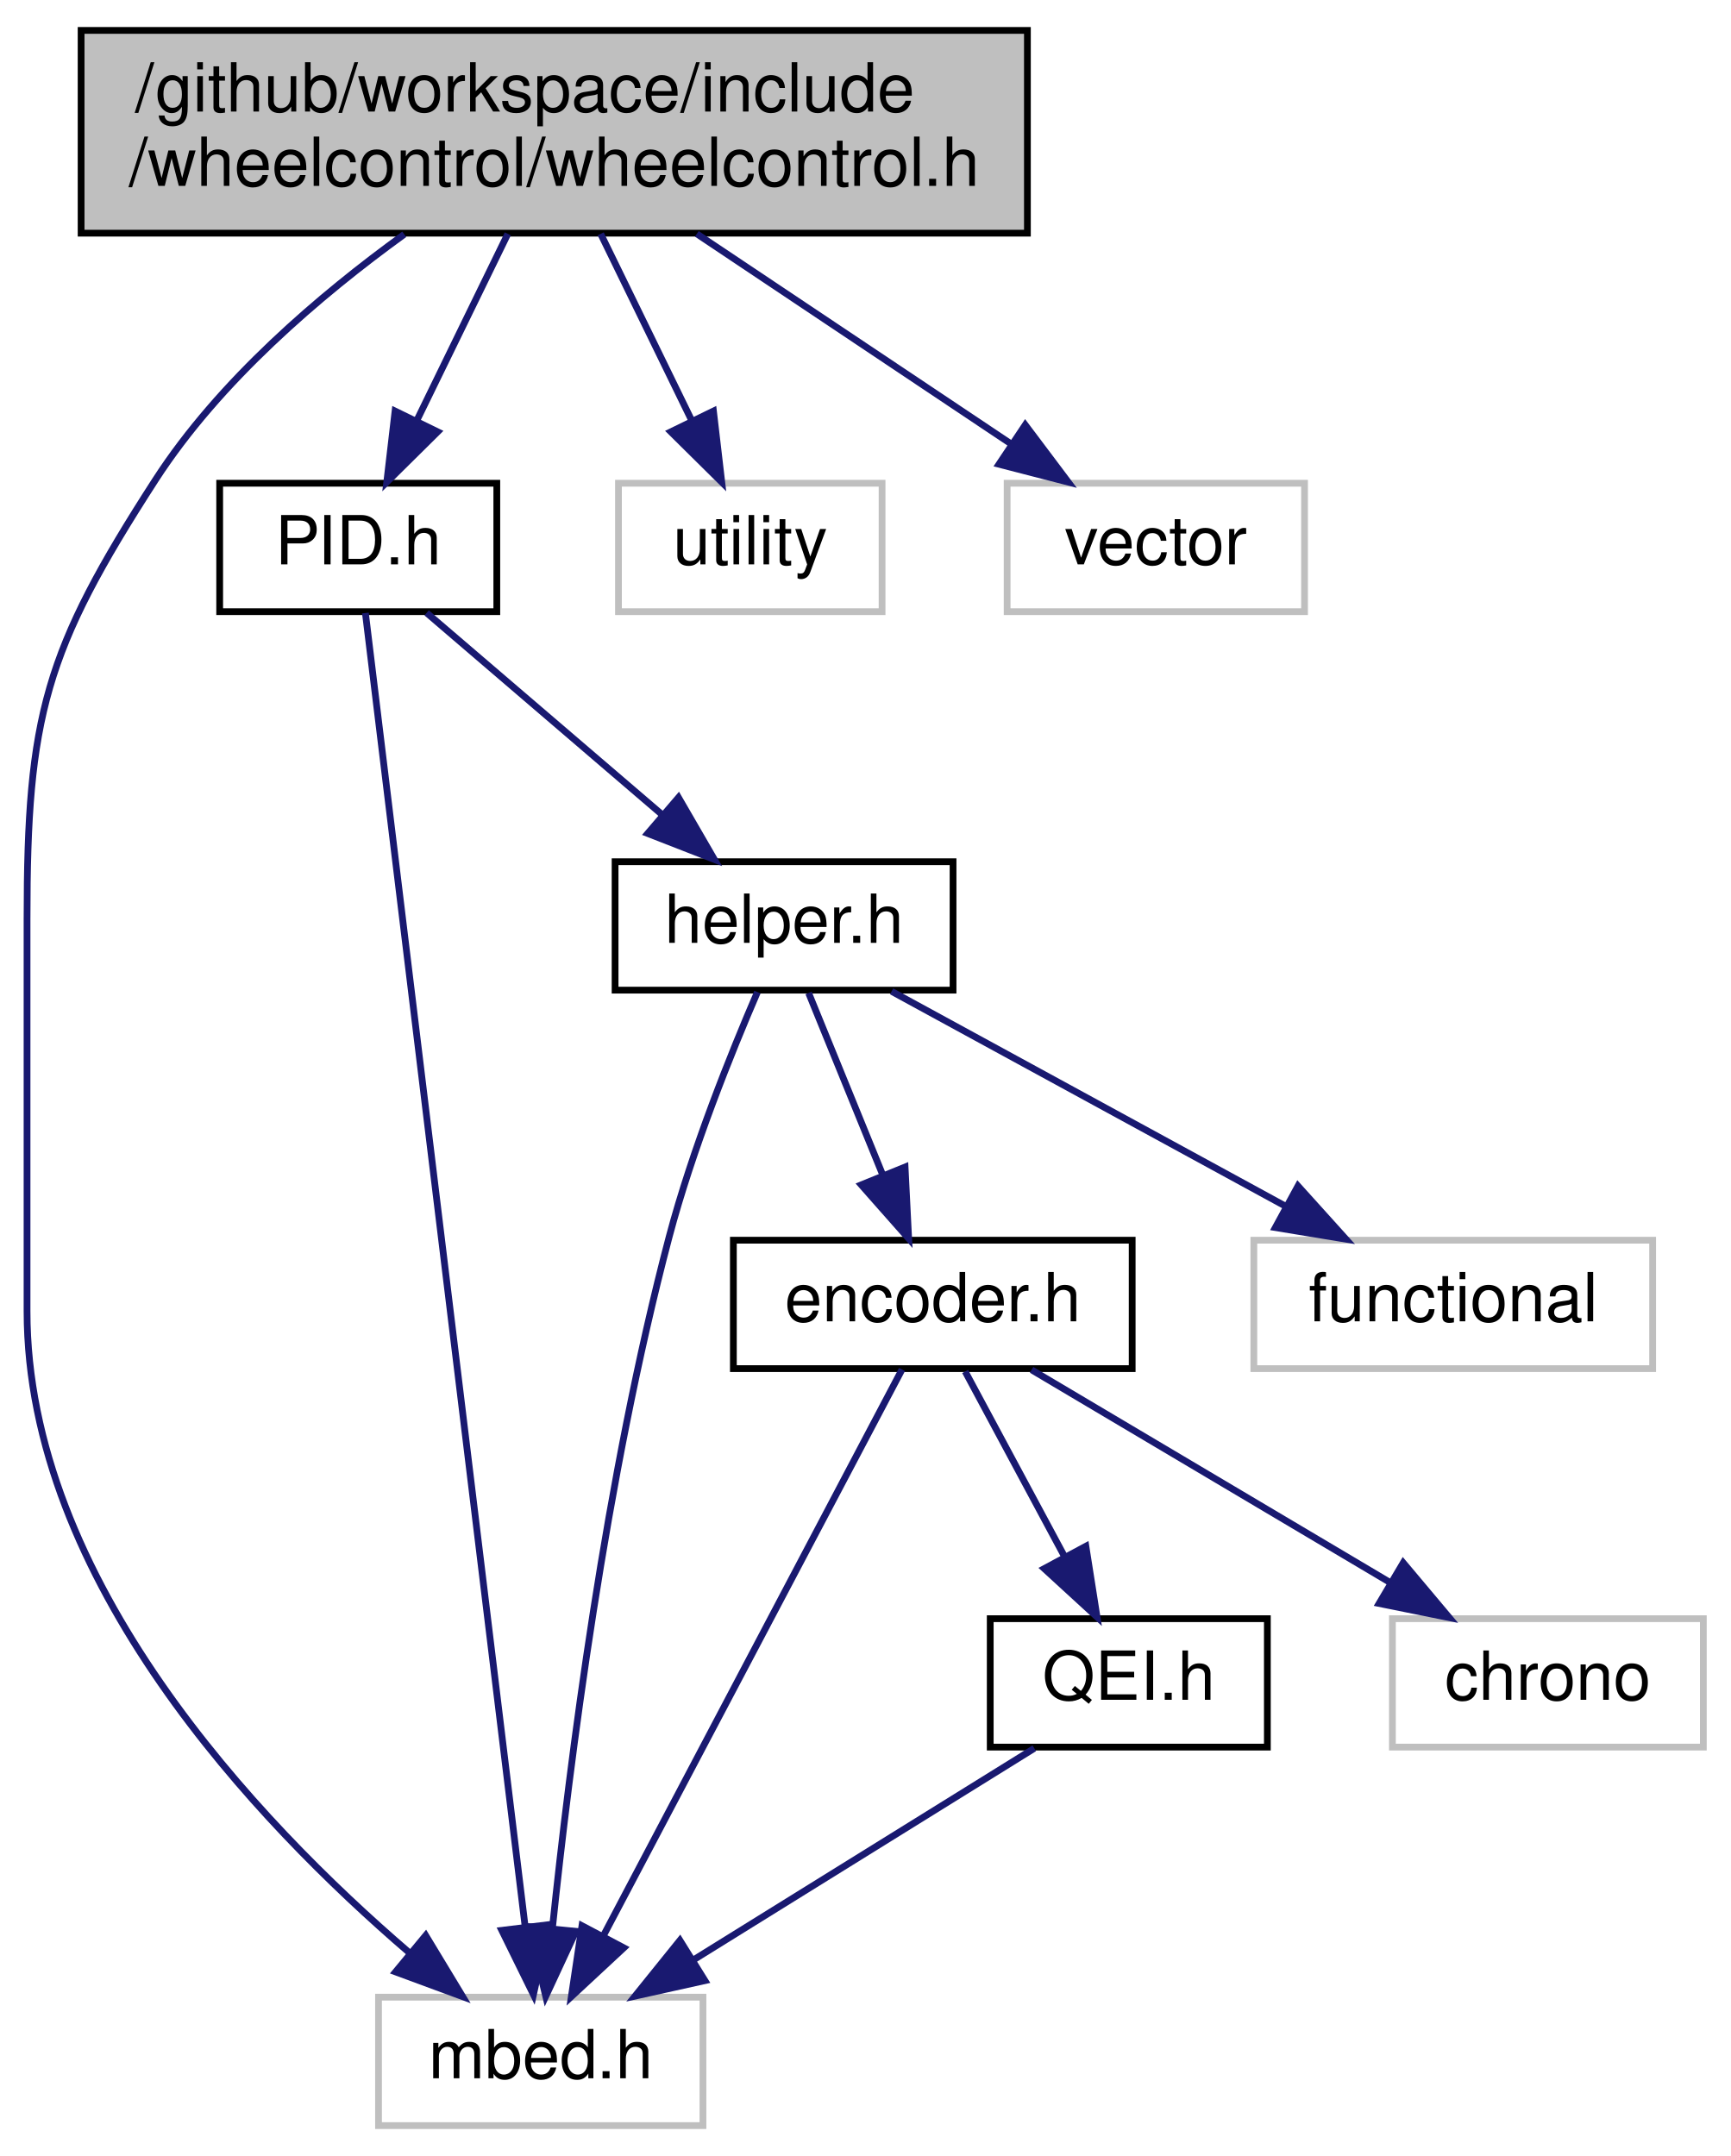
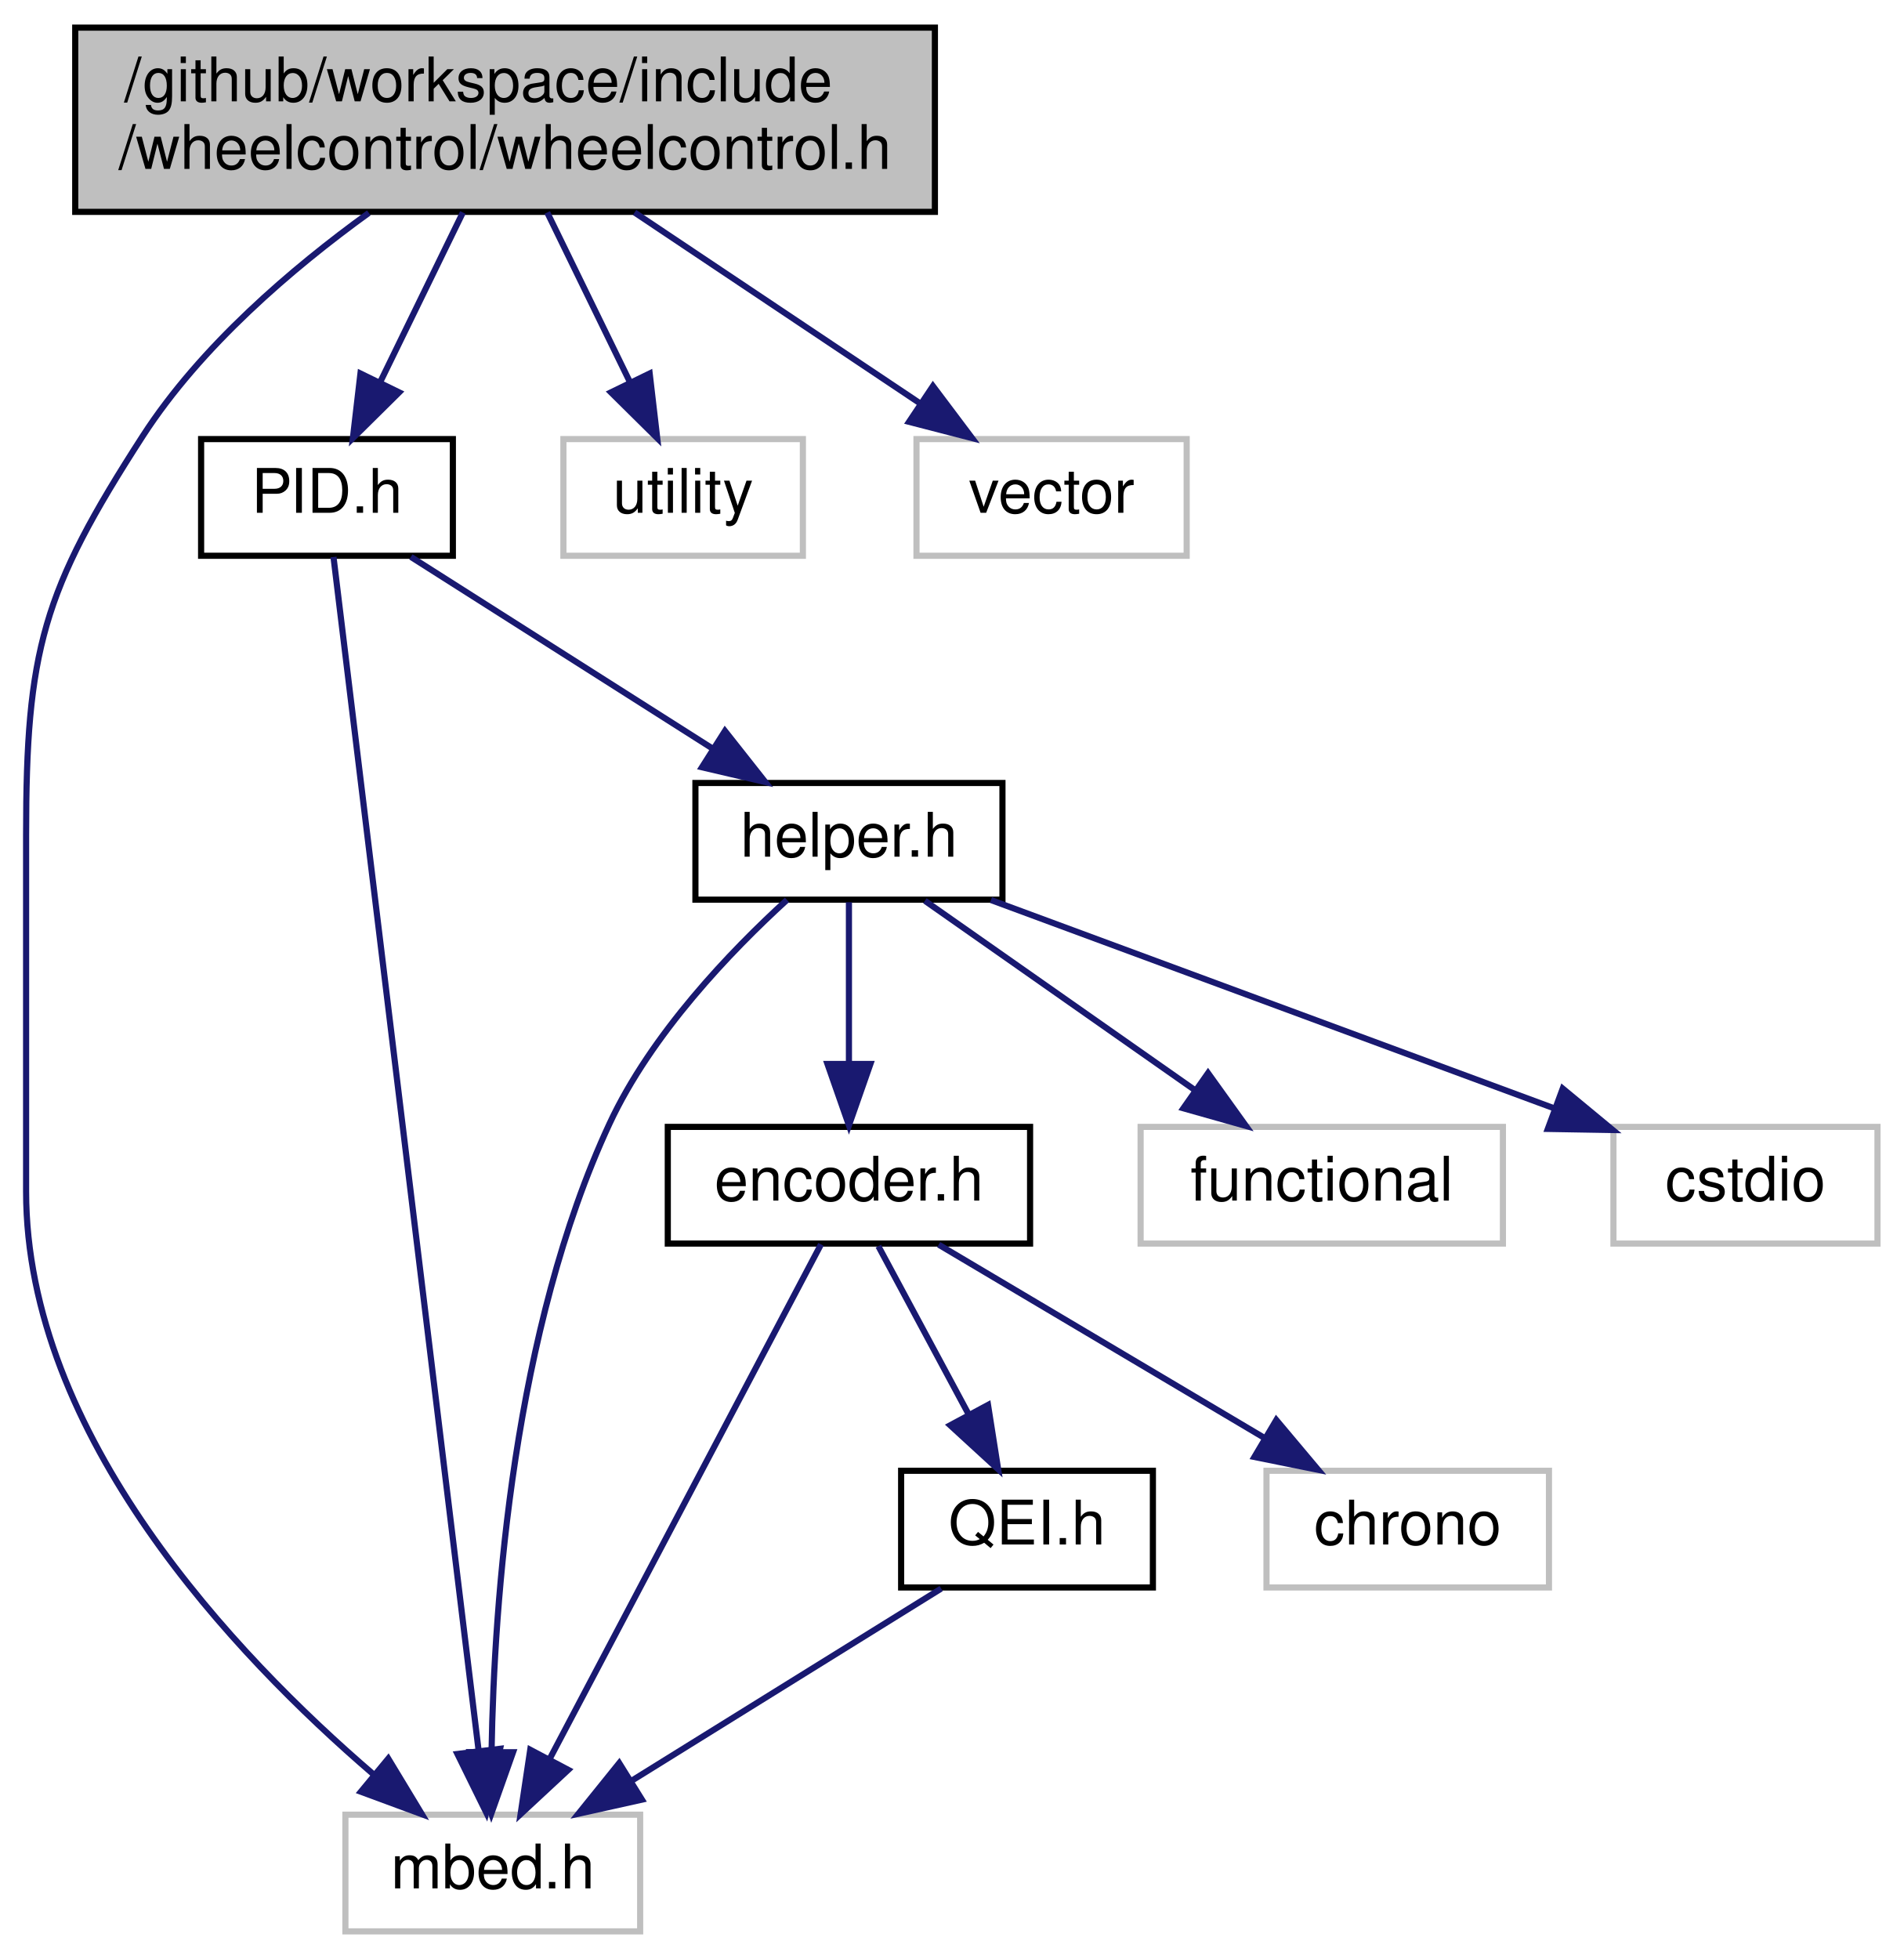
- <svg xmlns="http://www.w3.org/2000/svg" xmlns:xlink="http://www.w3.org/1999/xlink" width="256pt" height="319pt" viewBox="0.00 0.00 256.00 319.00">
+ <svg xmlns="http://www.w3.org/2000/svg" xmlns:xlink="http://www.w3.org/1999/xlink" width="310pt" height="319pt" viewBox="0.00 0.00 309.50 319.00">
  <g id="graph0" class="graph" transform="scale(1 1) rotate(0) translate(4 315)">
    <g id="node1" class="node">
      <g id="a_node1">
        <a xlink:title=" ">
          <polygon fill="#bfbfbf" stroke="black" points="8,-280.5 8,-310.5 148,-310.5 148,-280.5 8,-280.5" />
          <text text-anchor="start" x="16" y="-298.5" font-family="Helvetica,sans-Serif" font-size="10.00">/github/workspace/include</text>
          <text text-anchor="middle" x="78" y="-287.5" font-family="Helvetica,sans-Serif" font-size="10.00">/wheelcontrol/wheelcontrol.h</text>
        </a>
      </g>
    </g>
    <g id="node2" class="node">
      <g id="a_node2">
        <a xlink:title=" ">
          <polygon fill="none" stroke="#bfbfbf" points="52,-0.5 52,-19.5 100,-19.5 100,-0.5 52,-0.5" />
          <text text-anchor="middle" x="76" y="-7.5" font-family="Helvetica,sans-Serif" font-size="10.00">mbed.h</text>
        </a>
      </g>
    </g>
    <g id="edge1" class="edge">
      <path fill="none" stroke="midnightblue" d="M55.81,-280.33C43.35,-271.32 28.44,-258.61 19,-244 2.67,-218.72 0,-209.1 0,-179 0,-179 0,-179 0,-121 0,-81.28 33.96,-45.5 56.48,-26.15" />
      <polygon fill="midnightblue" stroke="midnightblue" points="58.98,-28.63 64.46,-19.57 54.52,-23.24 58.98,-28.63" />
    </g>
    <g id="node3" class="node">
      <g id="a_node3">
        <a xlink:href="_p_i_d_8h.html" target="_top" xlink:title=" ">
          <polygon fill="none" stroke="black" points="28.5,-224.5 28.5,-243.5 69.5,-243.5 69.5,-224.5 28.5,-224.5" />
          <text text-anchor="middle" x="49" y="-231.5" font-family="Helvetica,sans-Serif" font-size="10.00">PID.h</text>
        </a>
      </g>
    </g>
    <g id="edge2" class="edge">
      <path fill="none" stroke="midnightblue" d="M71.13,-280.4C67.09,-272.11 61.94,-261.55 57.63,-252.71" />
      <polygon fill="midnightblue" stroke="midnightblue" points="60.75,-251.11 53.22,-243.66 54.45,-254.18 60.75,-251.11" />
    </g>
-     <g id="node9" class="node">
-       <g id="a_node9">
+     <g id="node10" class="node">
+       <g id="a_node10">
        <a xlink:title=" ">
          <polygon fill="none" stroke="#bfbfbf" points="87.5,-224.5 87.5,-243.5 126.5,-243.5 126.5,-224.5 87.5,-224.5" />
          <text text-anchor="middle" x="107" y="-231.5" font-family="Helvetica,sans-Serif" font-size="10.00">utility</text>
        </a>
      </g>
    </g>
-     <g id="edge12" class="edge">
+     <g id="edge13" class="edge">
      <path fill="none" stroke="midnightblue" d="M84.87,-280.4C88.91,-272.11 94.06,-261.55 98.37,-252.71" />
      <polygon fill="midnightblue" stroke="midnightblue" points="101.55,-254.18 102.78,-243.66 95.25,-251.11 101.55,-254.18" />
    </g>
-     <g id="node10" class="node">
-       <g id="a_node10">
+     <g id="node11" class="node">
+       <g id="a_node11">
        <a xlink:title=" ">
          <polygon fill="none" stroke="#bfbfbf" points="145,-224.5 145,-243.5 189,-243.5 189,-224.5 145,-224.5" />
          <text text-anchor="middle" x="167" y="-231.5" font-family="Helvetica,sans-Serif" font-size="10.00">vector</text>
        </a>
      </g>
    </g>
-     <g id="edge13" class="edge">
+     <g id="edge14" class="edge">
      <path fill="none" stroke="midnightblue" d="M99.09,-280.4C113.09,-271.04 131.41,-258.79 145.49,-249.38" />
      <polygon fill="midnightblue" stroke="midnightblue" points="147.68,-252.13 154.05,-243.66 143.79,-246.31 147.68,-252.13" />
    </g>
-     <g id="edge11" class="edge">
+     <g id="edge12" class="edge">
      <path fill="none" stroke="midnightblue" d="M50.06,-224.3C54.03,-191.63 68.11,-75.87 73.69,-29.96" />
      <polygon fill="midnightblue" stroke="midnightblue" points="77.19,-30.23 74.92,-19.88 70.24,-29.39 77.19,-30.23" />
    </g>
    <g id="node4" class="node">
      <g id="a_node4">
        <a xlink:href="helper_8h.html" target="_top" xlink:title=" ">
-           <polygon fill="none" stroke="black" points="87,-168.5 87,-187.5 137,-187.5 137,-168.5 87,-168.5" />
-           <text text-anchor="middle" x="112" y="-175.5" font-family="Helvetica,sans-Serif" font-size="10.00">helper.h</text>
+           <polygon fill="none" stroke="black" points="109,-168.5 109,-187.5 159,-187.5 159,-168.5 109,-168.5" />
+           <text text-anchor="middle" x="134" y="-175.5" font-family="Helvetica,sans-Serif" font-size="10.00">helper.h</text>
        </a>
      </g>
    </g>
    <g id="edge3" class="edge">
-       <path fill="none" stroke="midnightblue" d="M59.12,-224.32C68.53,-216.26 82.74,-204.08 94.07,-194.37" />
-       <polygon fill="midnightblue" stroke="midnightblue" points="96.38,-197 101.69,-187.83 91.82,-191.68 96.38,-197" />
+       <path fill="none" stroke="midnightblue" d="M62.66,-224.32C75.92,-215.9 96.27,-202.97 111.85,-193.07" />
+       <polygon fill="midnightblue" stroke="midnightblue" points="113.81,-195.97 120.38,-187.65 110.06,-190.06 113.81,-195.97" />
    </g>
    <g id="edge9" class="edge">
-       <path fill="none" stroke="midnightblue" d="M108.06,-168.21C104.2,-159.27 98.42,-144.92 95,-132 85.61,-96.49 80.24,-53.81 77.74,-29.81" />
-       <polygon fill="midnightblue" stroke="midnightblue" points="81.2,-29.24 76.74,-19.63 74.24,-29.93 81.2,-29.24" />
+       <path fill="none" stroke="midnightblue" d="M123.91,-168.46C114.79,-160.14 101.8,-146.63 95,-132 79.38,-98.37 76.22,-54.41 75.8,-29.8" />
+       <polygon fill="midnightblue" stroke="midnightblue" points="79.3,-29.67 75.76,-19.68 72.3,-29.69 79.3,-29.67" />
    </g>
    <g id="node5" class="node">
      <g id="a_node5">
        <a xlink:href="encoder_8h.html" target="_top" xlink:title=" ">
          <polygon fill="none" stroke="black" points="104.5,-112.5 104.5,-131.5 163.5,-131.5 163.5,-112.5 104.5,-112.5" />
          <text text-anchor="middle" x="134" y="-119.5" font-family="Helvetica,sans-Serif" font-size="10.00">encoder.h</text>
        </a>
      </g>
    </g>
    <g id="edge4" class="edge">
-       <path fill="none" stroke="midnightblue" d="M115.63,-168.08C118.61,-160.77 122.93,-150.18 126.62,-141.1" />
-       <polygon fill="midnightblue" stroke="midnightblue" points="129.9,-142.33 130.43,-131.75 123.42,-139.69 129.9,-142.33" />
+       <path fill="none" stroke="midnightblue" d="M134,-168.08C134,-161.01 134,-150.86 134,-141.99" />
+       <polygon fill="midnightblue" stroke="midnightblue" points="137.5,-141.75 134,-131.75 130.5,-141.75 137.5,-141.75" />
    </g>
    <g id="node8" class="node">
      <g id="a_node8">
        <a xlink:title=" ">
          <polygon fill="none" stroke="#bfbfbf" points="181.5,-112.5 181.5,-131.5 240.5,-131.5 240.5,-112.5 181.5,-112.5" />
          <text text-anchor="middle" x="211" y="-119.5" font-family="Helvetica,sans-Serif" font-size="10.00">functional</text>
        </a>
      </g>
    </g>
    <g id="edge10" class="edge">
-       <path fill="none" stroke="midnightblue" d="M127.91,-168.32C143.64,-159.74 167.94,-146.49 186.21,-136.52" />
-       <polygon fill="midnightblue" stroke="midnightblue" points="188.03,-139.52 195.13,-131.65 184.68,-133.37 188.03,-139.52" />
+       <path fill="none" stroke="midnightblue" d="M146.37,-168.32C158.16,-160.06 176.13,-147.45 190.14,-137.63" />
+       <polygon fill="midnightblue" stroke="midnightblue" points="192.48,-140.26 198.66,-131.65 188.46,-134.53 192.48,-140.26" />
+     </g>
+     <g id="node9" class="node">
+       <g id="a_node9">
+         <a xlink:title=" ">
+           <polygon fill="none" stroke="#bfbfbf" points="258.5,-112.5 258.5,-131.5 301.5,-131.5 301.5,-112.5 258.5,-112.5" />
+           <text text-anchor="middle" x="280" y="-119.5" font-family="Helvetica,sans-Serif" font-size="10.00">cstdio</text>
+         </a>
+       </g>
+     </g>
+     <g id="edge11" class="edge">
+       <path fill="none" stroke="midnightblue" d="M157.13,-168.44C181.91,-159.28 221.37,-144.68 248.86,-134.52" />
+       <polygon fill="midnightblue" stroke="midnightblue" points="250.24,-137.74 258.4,-130.99 247.81,-131.17 250.24,-137.74" />
    </g>
    <g id="edge7" class="edge">
      <path fill="none" stroke="midnightblue" d="M129.45,-112.37C119.96,-94.38 97.91,-52.55 85.29,-28.63" />
      <polygon fill="midnightblue" stroke="midnightblue" points="88.29,-26.8 80.53,-19.59 82.1,-30.07 88.29,-26.8" />
    </g>
    <g id="node6" class="node">
      <g id="a_node6">
        <a xlink:href="_q_e_i_8h.html" target="_top" xlink:title=" ">
          <polygon fill="none" stroke="black" points="142.5,-56.5 142.5,-75.5 183.5,-75.5 183.5,-56.5 142.5,-56.5" />
          <text text-anchor="middle" x="163" y="-63.5" font-family="Helvetica,sans-Serif" font-size="10.00">QEI.h</text>
        </a>
      </g>
    </g>
    <g id="edge5" class="edge">
      <path fill="none" stroke="midnightblue" d="M138.79,-112.08C142.76,-104.69 148.53,-93.95 153.43,-84.81" />
      <polygon fill="midnightblue" stroke="midnightblue" points="156.65,-86.22 158.3,-75.75 150.49,-82.91 156.65,-86.22" />
    </g>
    <g id="node7" class="node">
      <g id="a_node7">
        <a xlink:title=" ">
          <polygon fill="none" stroke="#bfbfbf" points="202,-56.5 202,-75.5 248,-75.5 248,-56.5 202,-56.5" />
          <text text-anchor="middle" x="225" y="-63.5" font-family="Helvetica,sans-Serif" font-size="10.00">chrono</text>
        </a>
      </g>
    </g>
    <g id="edge8" class="edge">
      <path fill="none" stroke="midnightblue" d="M148.62,-112.32C162.95,-103.82 185.01,-90.73 201.75,-80.8" />
      <polygon fill="midnightblue" stroke="midnightblue" points="203.6,-83.77 210.42,-75.65 200.03,-77.75 203.6,-83.77" />
    </g>
    <g id="edge6" class="edge">
      <path fill="none" stroke="midnightblue" d="M149.02,-56.32C135.45,-47.9 114.62,-34.97 98.68,-25.07" />
      <polygon fill="midnightblue" stroke="midnightblue" points="100.29,-21.95 89.94,-19.65 96.59,-27.9 100.29,-21.95" />
    </g>
  </g>
</svg>
